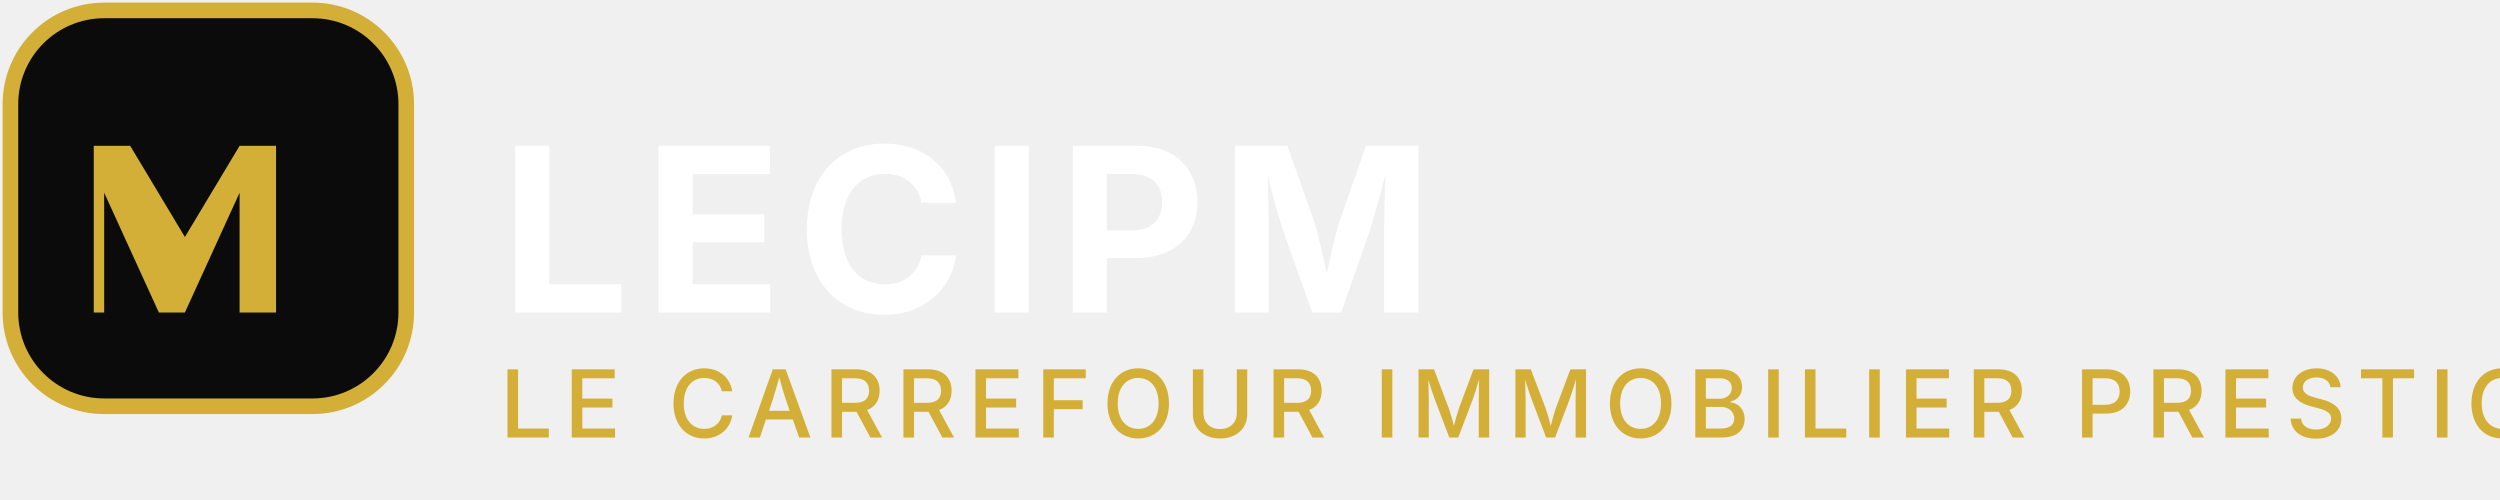
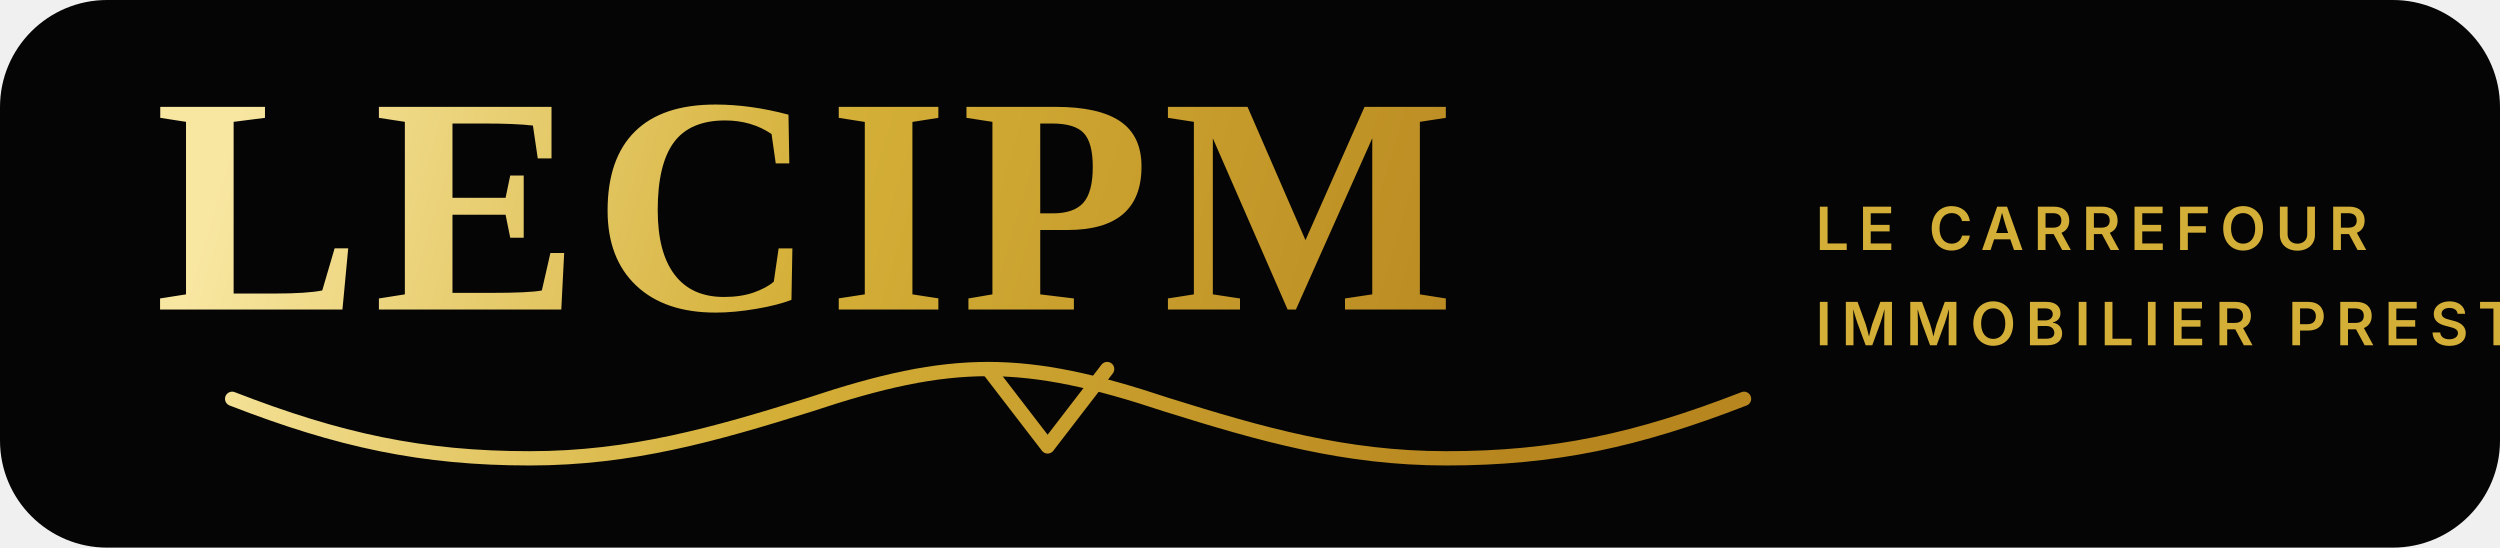
- <svg xmlns="http://www.w3.org/2000/svg" viewBox="0 0 240 48" fill="none" aria-hidden="true">
-   <rect x="1" y="1" width="38" height="38" rx="9" fill="#0B0B0B" stroke="#D4AF37" stroke-width="1.5" />
-   <path d="M9 30V14h3.5l5.25 8.75 5.25-8.75H26.5v16H23V18.5L17.75 30h-2.5L10 18.5V30H9z" fill="#D4AF37" />
-   <text x="48" y="30" fill="#FFFFFF" font-family="Inter, system-ui, sans-serif" font-size="22" font-weight="700" letter-spacing="0.06em">LECIPM</text>
-   <text x="48" y="42" fill="#D4AF37" font-family="Inter, system-ui, sans-serif" font-size="9" font-weight="500" letter-spacing="0.12em">LE CARREFOUR IMMOBILIER PRESTIGE</text>
+ <svg xmlns="http://www.w3.org/2000/svg" viewBox="0 0 420 92" fill="none" aria-hidden="true">
+   <rect width="420" height="92" rx="18" fill="#050505" />
+   <defs>
+     <linearGradient id="gold-dark" x1="42" y1="12" x2="254" y2="74" gradientUnits="userSpaceOnUse">
+       <stop stop-color="#F8E7A1" />
+       <stop offset="0.45" stop-color="#D4AF37" />
+       <stop offset="1" stop-color="#B7861F" />
+     </linearGradient>
+   </defs>
+   <text x="26" y="52" fill="url(#gold-dark)" font-family="Georgia, 'Times New Roman', serif" font-size="52" font-weight="700" letter-spacing="0.04em">
+     LECIPM
+   </text>
+   <path d="M39 67C57 74 71 77 89 77C106 77 120 73 136 68C148 64 157 62 166 62C175 62 184 64 196 68C212 73 226 77 243 77C261 77 275 74 293 67" stroke="url(#gold-dark)" stroke-width="2.4" stroke-linecap="round" />
+   <path d="M166 62L176 75L186 62" stroke="url(#gold-dark)" stroke-width="2.4" stroke-linecap="round" stroke-linejoin="round" />
+   <text x="305" y="42" fill="#D4AF37" font-family="Inter, system-ui, sans-serif" font-size="10" font-weight="600" letter-spacing="0.16em">
+     LE CARREFOUR
+   </text>
+   <text x="305" y="58" fill="#D4AF37" font-family="Inter, system-ui, sans-serif" font-size="10" font-weight="600" letter-spacing="0.16em">
+     IMMOBILIER PRESTIGE
+   </text>
</svg>
